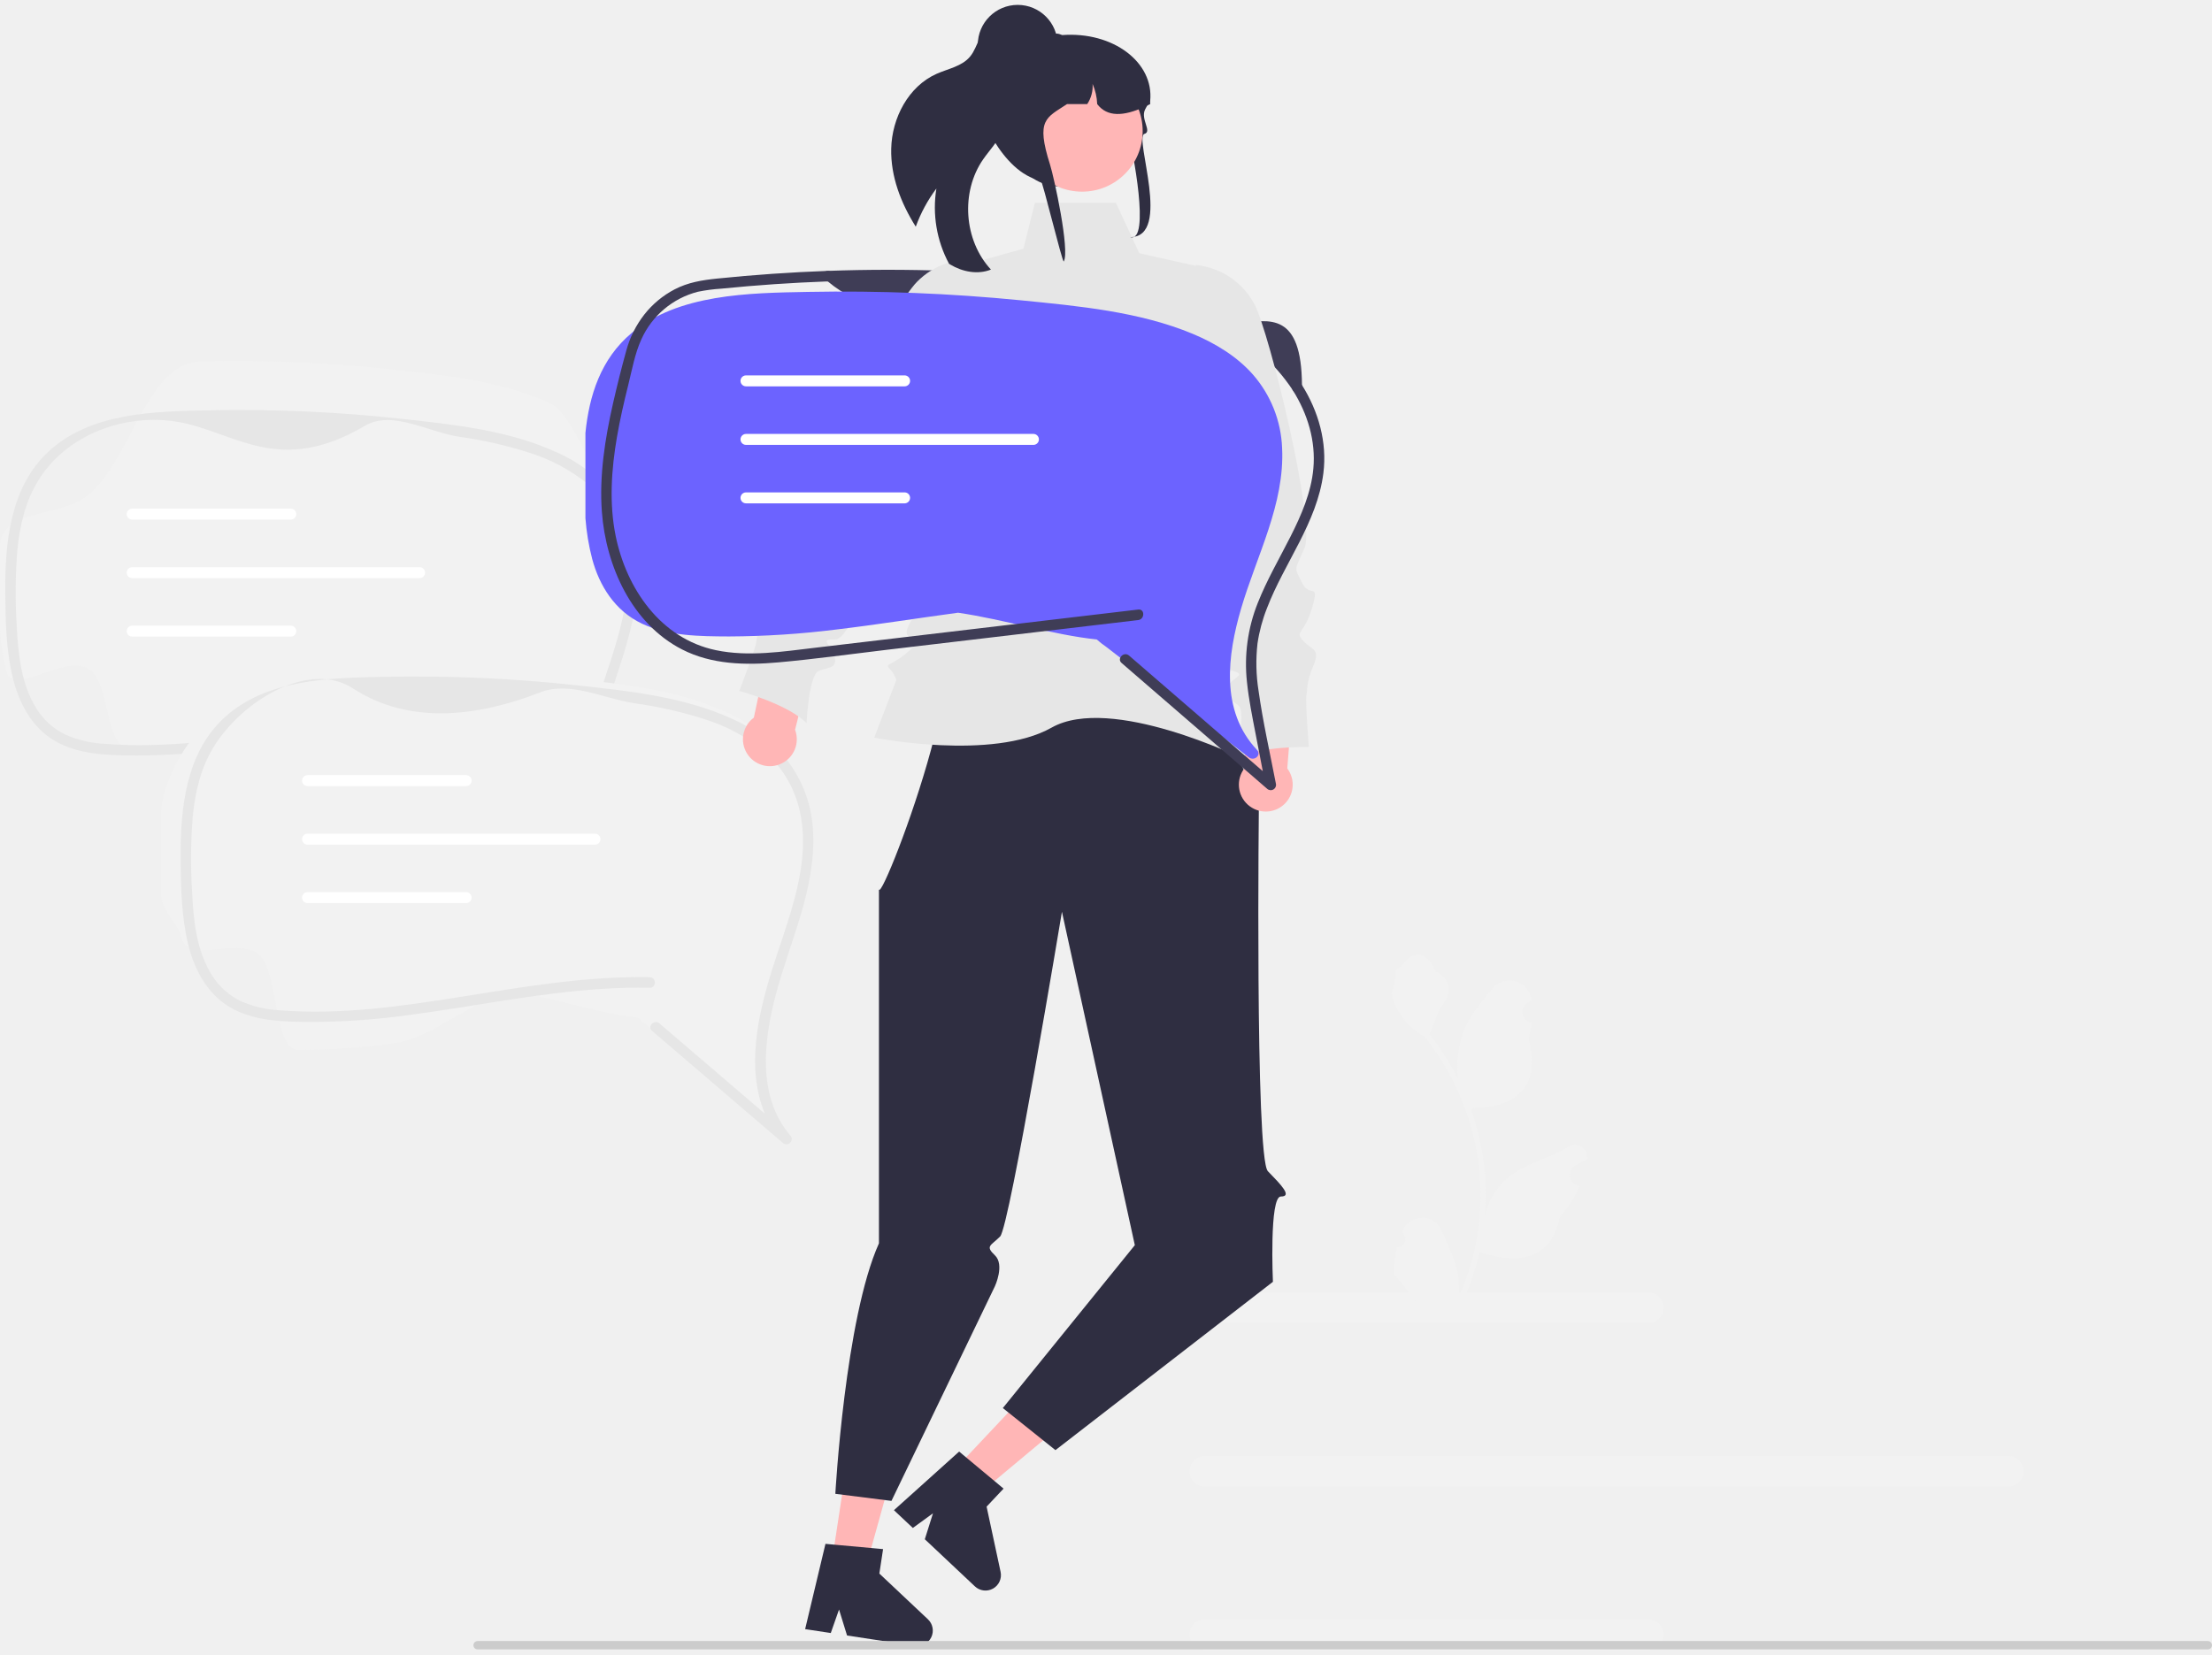
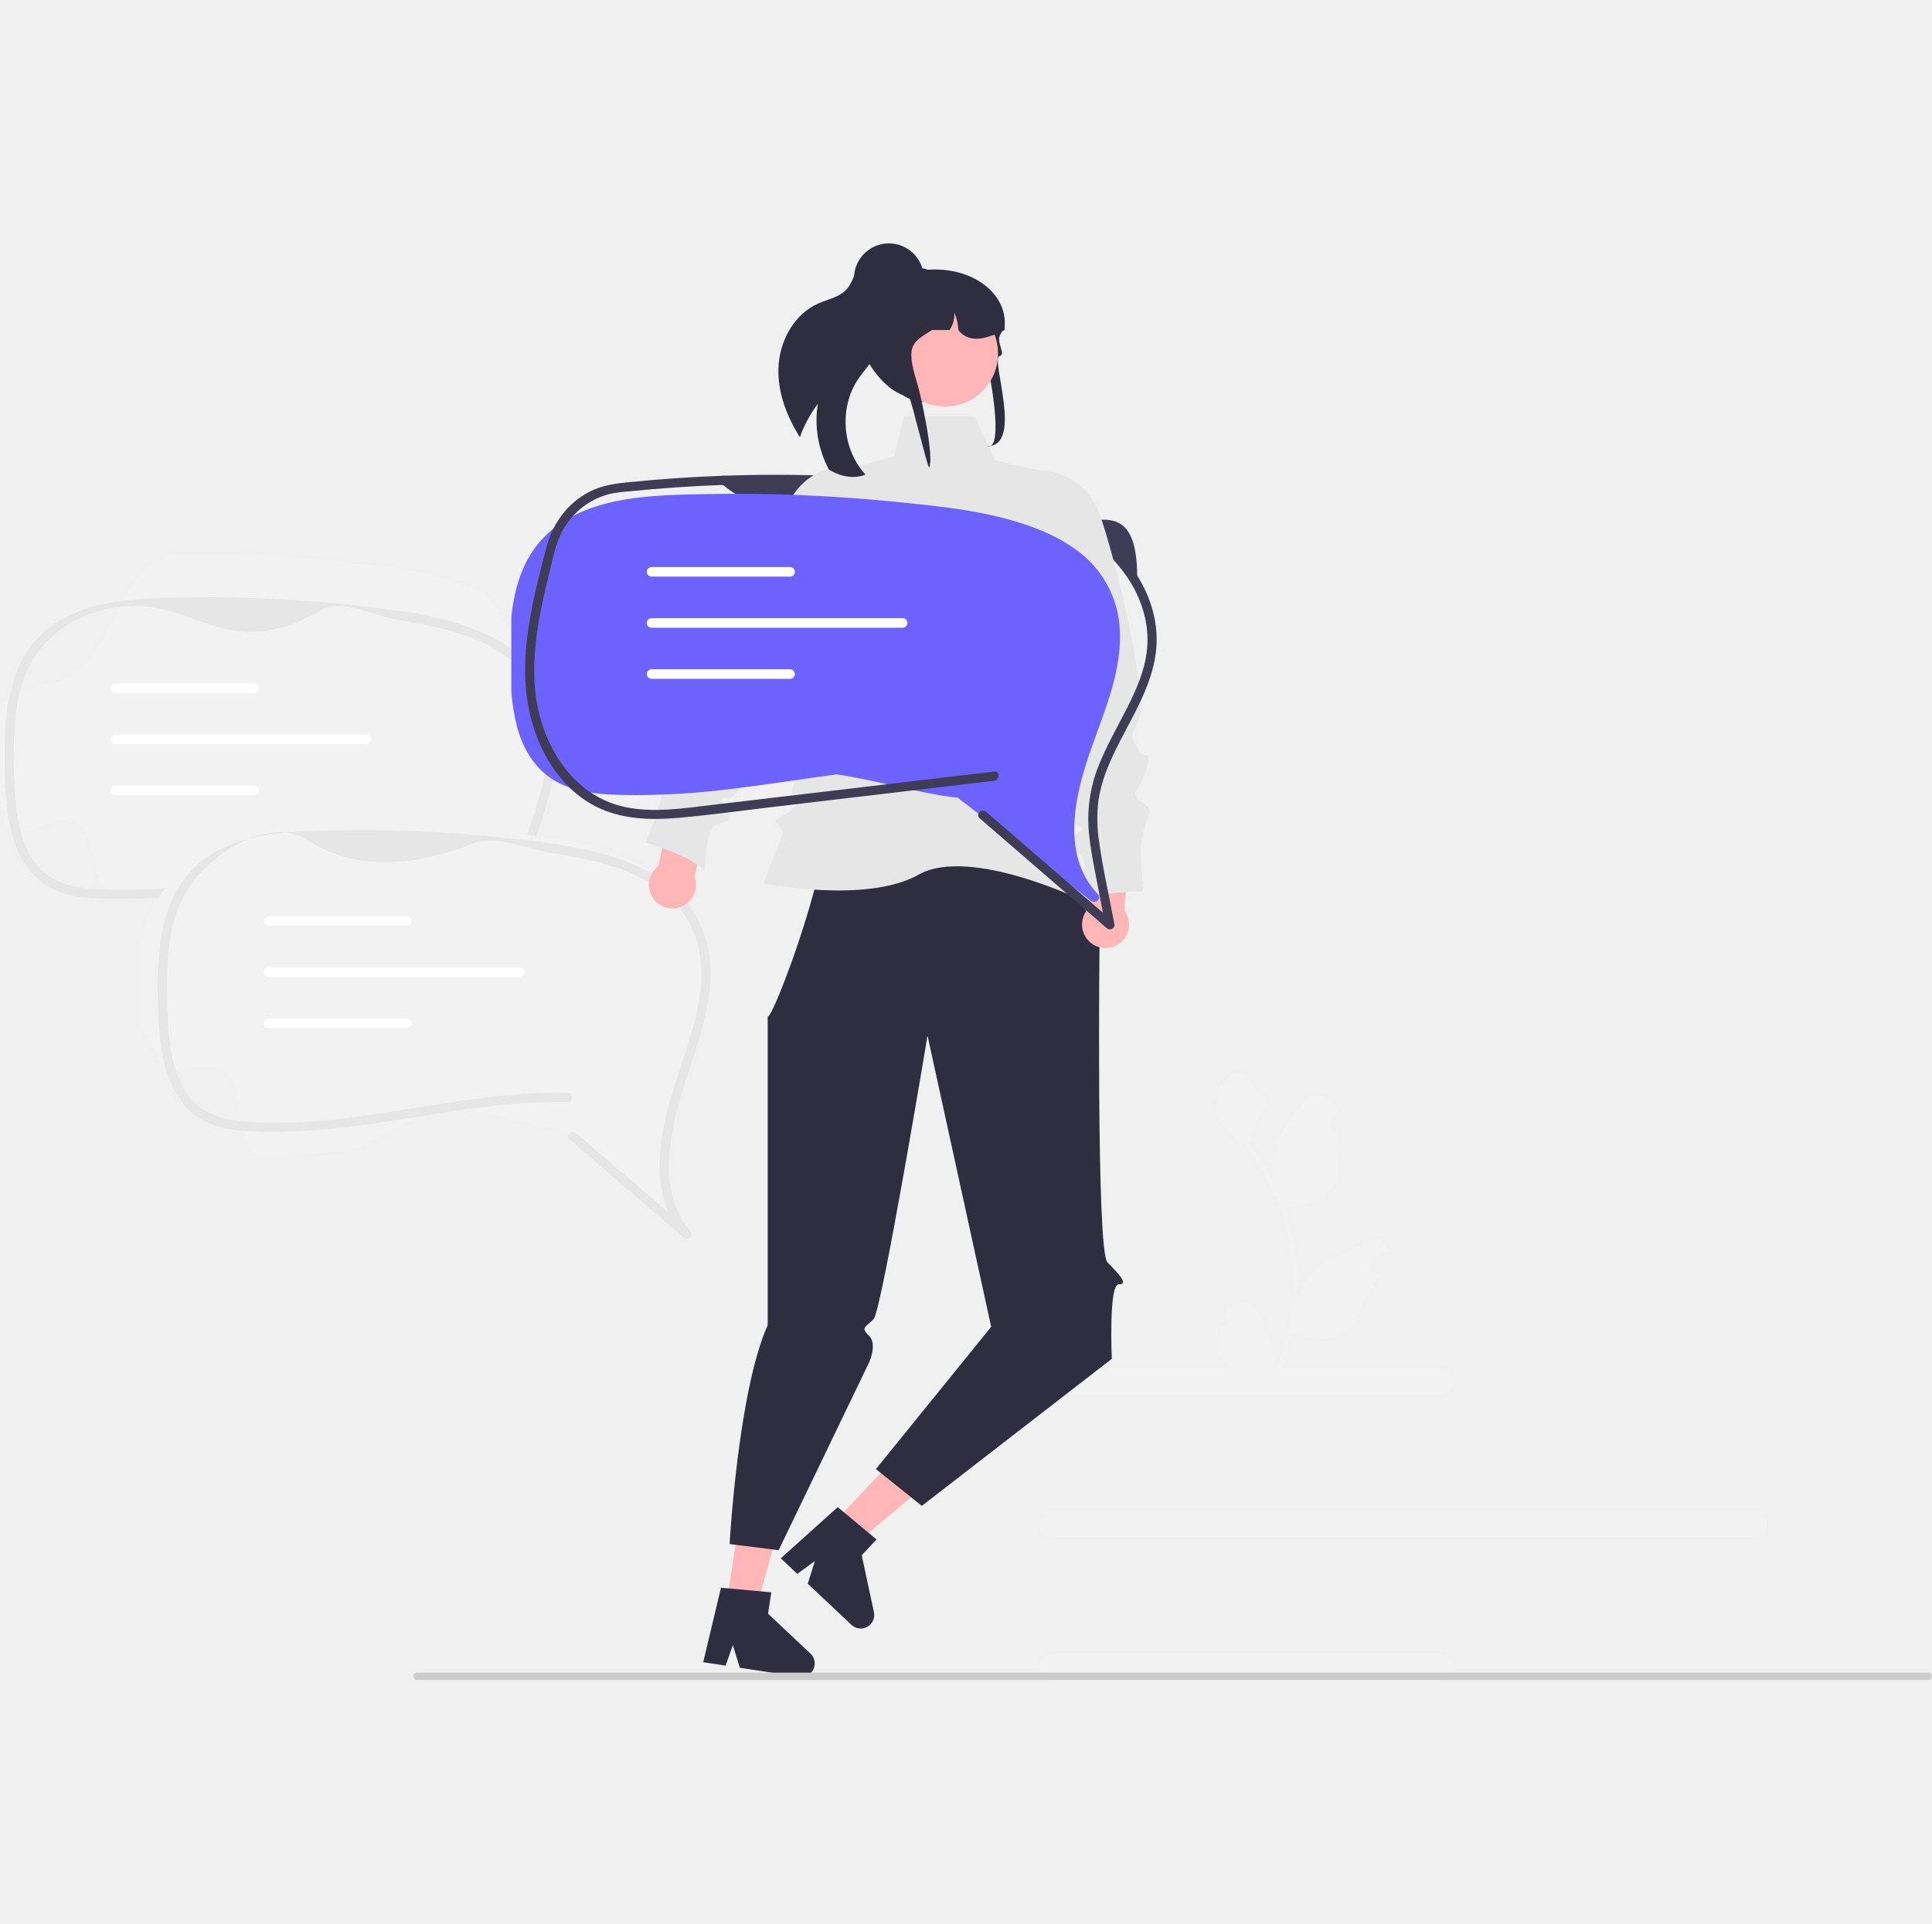
- <svg xmlns="http://www.w3.org/2000/svg" data-name="Layer 1" width="200.644" height="150.151" viewBox="0 0 630.644 469.151">
+ <svg xmlns="http://www.w3.org/2000/svg" data-name="Layer 1" width="120.644" height="120.151" viewBox="0 0 630.644 469.151">
  <path d="M520.672,294.28c18.554,15.527,39.239,2.527,59.064,1.534,9.194-.461,18.369,1.756,27.43,3.41,8.6,1.569,17.169,3.852,25.032,7.745a52.167,52.167,0,0,1,21.083,18.384c1.037,1.621,2.602.424,2.59-1.514-.125-20.582-9.024-18.916-18.315-17.398-8.833,1.443-16.342-7.323-25.059-9.209a244.689,244.689,0,0,0-27.61-3.935q-15.076-1.497-30.227-2.031-16.988-.599-33.988.014c-1.925.068-1.934,3.069,0,3Z" transform="translate(-284.678 -215.4245)" fill="#3f3d56" />
  <path d="M458.088,459.86a1.5,1.5,0,0,1-2.12,2.12q-18.39-15.765-36.78-31.51a.177.177,0,0,0-.05-.04,22.653,22.653,0,0,1-2.41-2.09c-11.41-1.33-23.95-5.73-35.83-7.64-10.49,1.56-20.95,3.42-31.47,4.8a208.189,208.189,0,0,1-27.66,1.98c-7.53-.04-5.351-19.344-12.181-22.904-7.1-3.7-21.339,8.274-23.159.794a72.31,72.31,0,0,1-1.75-11.65v-24.39c.97-10.62,17.879-7.344,25.909-14.754,12.05-11.12,16.141-37.206,31.561-37.516a424.938,424.938,0,0,1,55.03,2.41c14.9,1.64,30.57,3.23,44.35,9.58,5.91,2.73,11.48,18.52,15.55,23.65a35.908,35.908,0,0,1,7.51,20.88c.73,16.09-6.59,30.81-10.6,46C450.508,432.73,448.548,448.67,458.088,459.86Z" transform="translate(-284.678 -215.4245)" fill="#f2f2f2" />
  <path d="M420.581,432.011q18.644,15.981,37.294,31.955a1.501,1.501,0,0,0,2.121-2.121c-9.539-11.182-7.579-27.122-4.102-40.279,4.015-15.191,11.335-29.906,10.602-45.992a35.853,35.853,0,0,0-7.512-20.883,42.1,42.1,0,0,0-15.546-11.648c-13.779-6.35-29.446-7.947-44.353-9.583a424.614,424.614,0,0,0-55.023-2.413c-15.425.317-33.468.599-45.517,11.722-10.973,10.13-12.472,26.06-12.366,40.125.061,8.149.218,16.518,2.155,24.471,1.821,7.476,5.77,14.757,12.872,18.456,6.831,3.558,14.947,3.613,22.47,3.65a205.776,205.776,0,0,0,27.659-1.985c18.342-2.399,36.509-6.275,54.999-7.446,4.525-.287,9.063-.414,13.597-.319,1.931.04,1.931-2.96,0-3-17.979-.376-35.772,2.712-53.462,5.523-17.11,2.72-34.6,5.283-51.967,3.907a31.574,31.574,0,0,1-11.049-2.556,19.937,19.937,0,0,1-8.25-7.283c-4.521-7.041-5.378-15.861-5.768-24.076a148.66,148.66,0,0,1,.197-21.341c.666-6.884,2.271-13.866,5.937-19.809,8.361-13.556,25.267-19.197,39.695-16.762,16.247,2.742,28.675,15.729,53.468,1.135,7.782-4.581,17.981,1.794,26.911,3.141a118.045,118.045,0,0,1,19.676,4.453,50.205,50.205,0,0,1,16.95,9.009A31.543,31.543,0,0,1,462.677,369.253c3.443,15.457-3.382,30.886-7.892,45.351-4.02,12.894-7.45,28.038-2.037,41.048a31.241,31.241,0,0,0,5.127,8.315l2.121-2.121q-18.644-15.981-37.294-31.955c-1.459-1.25-3.59.862-2.121,2.121Z" transform="translate(-284.678 -215.4245)" fill="#e6e6e6" />
  <path d="M367.618,362.212H322.398a1.565,1.565,0,1,1,0-3.129h45.221a1.565,1.565,0,0,1,0,3.129Z" transform="translate(-284.678 -215.4245)" fill="#fff" />
  <path d="M367.618,395.576H322.398a1.565,1.565,0,1,1,0-3.129h45.221a1.565,1.565,0,0,1,0,3.129Z" transform="translate(-284.678 -215.4245)" fill="#fff" />
  <path d="M404.345,378.905H322.398a1.565,1.565,0,1,1,0-3.129h81.947a1.565,1.565,0,0,1,0,3.129Z" transform="translate(-284.678 -215.4245)" fill="#fff" />
  <path d="M508.088,535.86a1.5,1.5,0,0,1-2.12,2.12q-18.39-15.765-36.78-31.51a.177.177,0,0,0-.05-.04,22.653,22.653,0,0,1-2.41-2.09c-11.41-1.33-23.95-5.73-35.83-7.64-10.49,1.56-22.95,13.42-33.47,14.8a208.189,208.189,0,0,1-27.66,1.98c-7.53-.04-5.351-24.344-12.181-27.904-7.1-3.7-19.339,3.274-21.159-4.206-.93-3.81-5.522-7.72-5.822-11.65v-24.39c.97-10.62,8.002-21.14,16.032-28.55,12.05-11.12,30.09-11.41,45.51-11.72a424.938,424.938,0,0,1,55.03,2.41c14.9,1.64,30.57,3.23,44.35,9.58a42.181,42.181,0,0,1,15.55,11.65,35.908,35.908,0,0,1,7.51,20.88c.73,16.09-6.59,30.81-10.6,46C500.508,508.73,498.548,524.67,508.088,535.86Z" transform="translate(-284.678 -215.4245)" fill="#f2f2f2" />
  <path d="M470.581,508.011q18.644,15.981,37.294,31.955a1.501,1.501,0,0,0,2.121-2.121c-9.539-11.182-7.579-27.122-4.102-40.279,4.015-15.191,11.335-29.906,10.602-45.992a35.853,35.853,0,0,0-7.512-20.883,42.1,42.1,0,0,0-15.546-11.648c-13.779-6.35-29.446-7.947-44.353-9.583a424.614,424.614,0,0,0-55.023-2.413c-15.425.317-33.468.599-45.517,11.722-10.973,10.13-12.472,26.06-12.366,40.125.061,8.149.218,16.518,2.155,24.471,1.821,7.476,5.77,14.757,12.872,18.456,6.831,3.558,14.947,3.613,22.47,3.65a205.776,205.776,0,0,0,27.659-1.985c18.342-2.399,36.509-6.275,54.999-7.446,4.525-.287,9.063-.414,13.597-.319,1.931.04,1.931-2.96,0-3-17.979-.376-35.772,2.712-53.462,5.523-17.11,2.72-34.6,5.283-51.967,3.907a31.574,31.574,0,0,1-11.049-2.556,19.937,19.937,0,0,1-8.25-7.283c-4.521-7.041-5.378-15.861-5.768-24.076a148.66,148.66,0,0,1,.197-21.341c.666-6.884,2.271-13.866,5.937-19.809,8.361-13.556,27.424-24.732,39.695-16.762,14.02,9.106,31.951,9.5,53.468,1.135,8.417-3.272,17.981,1.794,26.911,3.141a118.045,118.045,0,0,1,19.676,4.453,50.205,50.205,0,0,1,16.95,9.009A31.543,31.543,0,0,1,512.677,445.253c3.443,15.457-3.382,30.886-7.892,45.351-4.02,12.894-7.45,28.038-2.037,41.048a31.241,31.241,0,0,0,5.127,8.315l2.121-2.121q-18.644-15.981-37.294-31.955c-1.459-1.25-3.59.862-2.121,2.121Z" transform="translate(-284.678 -215.4245)" fill="#e6e6e6" />
  <path d="M417.618,438.212H372.398a1.565,1.565,0,1,1,0-3.129h45.221a1.565,1.565,0,0,1,0,3.129Z" transform="translate(-284.678 -215.4245)" fill="#fff" />
  <path d="M417.618,471.576H372.398a1.565,1.565,0,1,1,0-3.129h45.221a1.565,1.565,0,0,1,0,3.129Z" transform="translate(-284.678 -215.4245)" fill="#fff" />
  <path d="M454.345,454.905H372.398a1.565,1.565,0,1,1,0-3.129h81.947a1.565,1.565,0,0,1,0,3.129Z" transform="translate(-284.678 -215.4245)" fill="#fff" />
  <path d="M754.579,591.337H628.206a4.372,4.372,0,1,1,0-8.745H754.579a4.372,4.372,0,0,1,0,8.745Z" transform="translate(-284.678 -215.4245)" fill="#f2f2f2" />
  <path d="M754.579,684.576H628.206a4.372,4.372,0,1,1,0-8.745H754.579a4.372,4.372,0,0,1,0,8.745Z" transform="translate(-284.678 -215.4245)" fill="#f2f2f2" />
  <path d="M857.215,637.987H628.206a4.372,4.372,0,1,1,0-8.745H857.215a4.372,4.372,0,0,1,0,8.745Z" transform="translate(-284.678 -215.4245)" fill="#f2f2f2" />
  <polygon points="272.199 417.653 279.379 424.41 309.439 399.318 298.843 389.345 272.199 417.653" fill="#ffb6b6" />
  <path d="M569.949,662.296l-3.99-18.603,4.835-5.137-2.603-2.178-8.082-6.735-1.977-1.656-18.591,16.721,5.389,5.066,5.745-4.179-2.331,7.397,14.273,13.436a4.408,4.408,0,0,0,7.332-4.133Z" transform="translate(-284.678 -215.4245)" fill="#2f2e41" />
  <polygon points="237.201 443.782 246.948 445.264 257.428 407.535 243.043 405.349 237.201 443.782" fill="#ffb6b6" />
  <path d="M549.237,675.824l-13.853-13.042,1.06-6.975-3.379-.313-10.477-.95-2.568-.239-5.798,24.323,7.313,1.107,2.353-6.703,2.285,7.412,19.379,2.947a4.408,4.408,0,0,0,3.685-7.566Z" transform="translate(-284.678 -215.4245)" fill="#2f2e41" />
  <path d="M615.649,391.189l27.953,50.064s-1.166,102.965,2.549,106.784,7.078,7.244,3.715,7.213-2.278,24.327-2.278,24.327l-62,48-15-12,37.631-46.449-20.782-95.077s-14.93,89.913-17.621,92.604-4.314,2.672-1.484,5.372,0,8.808,0,8.808l-29.498,61.221-16-2.018s2.774-49.979,12.433-71.435V467.208c-.728,8.693,33.303-79.296,12.493-72.692C554.342,392.427,615.649,391.189,615.649,391.189Z" transform="translate(-284.678 -215.4245)" fill="#2f2e41" />
  <path d="M602.826,271.88H579.717l-3.272,13.087L558.678,289.88s-8.788,58.28-1.407,62.981,2.234,19.406,2.234,19.406-18.381,19.851-16.175,22.792,6.681-1.534,1.502,3.644-8.119,4.443-6.649,5.914a9.369,9.369,0,0,1,2.069,3.265l-6.342,16.513s33.682,6.691,50.593-2.867,54.408,8.823,54.408,8.823-1.929-9.651-3.538-11.075-5.36,2.177-2.75-2.565,4.817-2.536,2.611-4.741-11.764-31.615-11.764-31.615-7.352-16.175.735-22.792,11.167-28.321,11.167-28.321l-9.695-39.361-16.177-3.636Z" transform="translate(-284.678 -215.4245)" fill="#e6e6e6" />
  <path d="M511.351,422.146l5.55-22.246-12.266-4.944-5.031,23.729a7.675,7.675,0,1,0,11.747,3.461Z" transform="translate(-284.678 -215.4245)" fill="#ffb6b6" />
  <path d="M565.263,288.393l-.366-.063a21.259,21.259,0,0,0-18.854,6.144c-6.283,6.464-34.329,54.535-33.32,62.569.941,7.492,1.304,5.826-2.122,9.651s-4.73-2-4.783,5.964,2.99,7.895-.244,9.843-5.373.591-4.783,5.964-.314,6.799-.505,8.677-4.835,13.929-4.835,13.929,13.668,3.67,19.18,9.166c0,0,.627-13.599,3.409-14.833s5.373-.591,4.591-4.086-4.799-5.043.122-4.921,12.523-26.049,12.523-26.049l32.869-59.969Z" transform="translate(-284.678 -215.4245)" fill="#e6e6e6" />
  <path d="M639.439,433.166l.987-22.907,13.164-1.262-1.906,24.181a7.675,7.675,0,1,1-12.246-.013Z" transform="translate(-284.678 -215.4245)" fill="#ffb6b6" />
  <path d="M625.678,289.615l.369.043a21.259,21.259,0,0,1,16.337,11.24c4.191,7.98,17.451,62.032,14.205,69.45-3.028,6.918-2.903,5.217-.702,9.857s5.103-.576,2.895,7.076-5.107,6.723-2.558,9.508,4.985,2.091,2.895,7.076-1.628,6.609-1.977,8.464.686,14.728.686,14.728-14.148-.357-20.992,3.349c0,0,3.256-13.218.938-15.191s-4.985-2.091-3.244-5.221,6.033-3.475,1.279-4.754-4.62-28.531-4.62-28.531L616.678,309.88Z" transform="translate(-284.678 -215.4245)" fill="#e6e6e6" />
  <path d="M538.765,256.44c-.183,7.888,2.764,15.525,6.999,22.234a42.179,42.179,0,0,1,5.879-10.878,33.864,33.864,0,0,0,3.604,21.446,4.54,4.54,0,0,0,.386.247c3.452,2.076,7.828,2.917,11.562,1.418-7.715-8.317-8.697-22.096-2.229-31.424,1.831-2.647,4.2-4.988,5.334-8,1.791-4.806.069-10.098-1.017-15.109-1.016-4.664-1.193-10.214,1.936-13.632a3.288,3.288,0,0,0-3.013-1.387c-1.929.273-3.333,1.949-4.228,3.676-.894,1.727-1.484,3.641-2.731,5.133-2.308,2.792-6.239,3.452-9.551,4.923C543.675,238.659,538.958,247.663,538.765,256.44Z" transform="translate(-284.678 -215.4245)" fill="#2f2e41" />
  <path d="M606.291,251.93c-.458-1.604,2.701,8.203,1.177,8.38-6.944.797-16.477,4.944-21.314,6.879-.218-.025-.436-.051-.647-.082-.519-.057-1.025-.139-1.525-.234-11.262-2.131-15.593-19.431-15.593-19.589,0-.778,1.867-22.138,4.807-22.455a21.674,21.674,0,0,1,2.325-.126h7.297a33.91,33.91,0,0,1,4.58-.664h.013c14.689-1.119,26.272,7.834,25.189,18.729-.006.013-.019.025-.026.038-.314.468-.589.911-.833,1.334-.237.398-.436.778-.609,1.138-1.339,2.782,2.103,6.283-.179,6.936-3.035.869,7.983,29.434-4.031,29.434C612.767,283.309,607.556,256.356,606.291,251.93Z" transform="translate(-284.678 -215.4245)" fill="#2f2e41" />
  <circle cx="308.5" cy="35.99" r="17.276" fill="#ffb6b6" />
  <path d="M612.601,243.71c-.288.152-.57.291-.858.43-.301.145-.602.291-.903.424-5.785,2.624-10.493,2.915-13.351-.854a15.972,15.972,0,0,0-1.313-5.754,9.248,9.248,0,0,1-1.525,5.754H588.898c-5.926,3.933-8.969,4.344-4.856,17.255,1.147,3.598,5.706,24.533,3.913,27.638-.519-.057-6.039-22.988-6.539-23.083-11.262-2.131-18.418-20.685-17.502-21.735a19.344,19.344,0,0,1,2.005-8.606,19.794,19.794,0,0,1,7.521-8.182,34.88,34.88,0,0,1,6.009-2.257c.051-.013.096-.025.147-.038.634-.171,1.281-.329,1.928-.462a35.469,35.469,0,0,1,4.049-.613c.096-.006.192-.013.282-.013a3.051,3.051,0,0,1,1.544.424c.006,0,.006.006.013.006a2.907,2.907,0,0,1,.858.765,2.94,2.94,0,0,1,.628,1.827h6.406q.356,0,.711.019a17.177,17.177,0,0,1,16.56,16.149C612.594,243.109,612.601,243.406,612.601,243.71Z" transform="translate(-284.678 -215.4245)" fill="#2f2e41" />
  <circle cx="290.15" cy="11.381" r="11.381" fill="#2f2e41" />
  <path d="M682.973,569.718a2.269,2.269,0,0,0,1.645-3.933l-.155-.618q.031-.074.062-.148a6.094,6.094,0,0,1,11.241.042c1.839,4.428,4.179,8.864,4.756,13.546a18.029,18.029,0,0,1-.316,6.2,72.281,72.281,0,0,0,6.575-30.021,69.766,69.766,0,0,0-.433-7.783q-.358-3.178-.995-6.31A73.119,73.119,0,0,0,690.852,509.703a19.459,19.459,0,0,1-8.093-8.397,14.843,14.843,0,0,1-1.35-4.056c.394.052,1.486-5.949,1.188-6.317.549-.833,1.532-1.247,2.131-2.06,2.982-4.043,7.091-3.337,9.236,2.157,4.582,2.313,4.627,6.148,1.815,9.837-1.789,2.347-2.035,5.522-3.604,8.035.162.207.329.407.491.614a73.592,73.592,0,0,1,7.681,12.169,30.592,30.592,0,0,1,1.826-14.21c1.748-4.217,5.025-7.769,7.91-11.415a6.279,6.279,0,0,1,11.184,3.083q.009.081.017.161-.643.363-1.259.77a3.078,3.078,0,0,0,1.241,5.602l.063.01a30.628,30.628,0,0,1-.807,4.579c3.702,14.316-4.29,19.53-15.701,19.764-.252.129-.497.258-.749.381a75.115,75.115,0,0,1,4.043,19.028,71.245,71.245,0,0,1-.052,11.503l.019-.136a18.826,18.826,0,0,1,6.427-10.87c4.946-4.063,11.933-5.559,17.268-8.824a3.533,3.533,0,0,1,5.411,3.437l-.022.143a20.675,20.675,0,0,0-2.319,1.117q-.643.363-1.259.77a3.078,3.078,0,0,0,1.241,5.602l.063.01c.045.006.084.013.129.019a30.655,30.655,0,0,1-5.639,8.829c-2.315,12.497-12.256,13.683-22.89,10.044h-.006a75.092,75.092,0,0,1-5.044,14.726H683.424c-.065-.2-.123-.407-.181-.607a20.475,20.475,0,0,0,4.986-.297c-1.337-1.641-2.674-3.294-4.011-4.935a1.119,1.119,0,0,1-.084-.097c-.678-.84-1.363-1.673-2.041-2.512l-0-.001a29.99,29.99,0,0,1,.879-7.64Z" transform="translate(-284.678 -215.4245)" fill="#f2f2f2" />
  <path d="M419.652,683.216a1.186,1.186,0,0,0,1.19,1.19h493.29a1.19,1.19,0,0,0,0-2.38H420.842A1.187,1.187,0,0,0,419.652,683.216Z" transform="translate(-284.678 -215.4245)" fill="#ccc" />
  <path d="M643.029,427.864c1.391,1.468-.718,3.375-2.34,2.117Q620.386,414.241,600.084,398.521a.194.194,0,0,0-.055-.04,24.483,24.483,0,0,1-2.661-2.087c-12.596-1.328-26.441-5.721-39.556-7.628-11.581,1.558-23.128,3.415-34.742,4.792a253.736,253.736,0,0,1-30.536,1.977c-8.313-.04-17.266-.09-24.807-3.644-7.838-3.694-12.199-10.963-14.208-18.431a65.796,65.796,0,0,1-1.932-11.631V337.478c1.071-10.603,4.339-21.106,13.204-28.505,13.303-11.102,33.219-11.392,50.242-11.701a518.366,518.366,0,0,1,60.752,2.406c16.449,1.637,33.749,3.225,48.962,9.565,6.525,2.726,12.674,6.51,17.167,11.631a33.802,33.802,0,0,1,8.291,20.847c.806,16.064-7.275,30.761-11.702,45.927C634.661,400.778,632.497,416.692,643.029,427.864Z" transform="translate(-284.678 -215.4245)" fill="#6c63ff" />
  <path d="M542.618,324.212H497.398a1.565,1.565,0,1,1,0-3.129h45.221a1.565,1.565,0,0,1,0,3.129Z" transform="translate(-284.678 -215.4245)" fill="#fff" />
  <path d="M542.618,357.576H497.398a1.565,1.565,0,1,1,0-3.129h45.221a1.565,1.565,0,0,1,0,3.129Z" transform="translate(-284.678 -215.4245)" fill="#fff" />
  <path d="M579.345,340.905H497.398a1.565,1.565,0,1,1,0-3.129h81.947a1.565,1.565,0,0,1,0,3.129Z" transform="translate(-284.678 -215.4245)" fill="#fff" />
  <path d="M653.28,325.354c4.192,6.688,6.562,14.386,5.837,22.32-.626,6.846-3.435,13.285-6.505,19.353-3.182,6.288-6.744,12.394-9.346,18.959a47.058,47.058,0,0,0-3.074,22.563c.514,4.973,1.518,9.878,2.463,14.782l2.886,14.97,2.507-1.459L606.57,400.983c-1.454-1.257-3.585.856-2.121,2.121l41.478,35.858a1.513,1.513,0,0,0,2.507-1.459c-1.695-8.796-3.698-17.596-4.94-26.469a49.833,49.833,0,0,1-.298-13.527,45.124,45.124,0,0,1,2.688-10.017c4.975-12.999,14.293-24.371,16.089-38.504,1.125-8.855-1.406-17.655-6.101-25.146-1.023-1.632-3.62-.128-2.59,1.514Z" transform="translate(-284.678 -215.4245)" fill="#3f3d56" />
  <path d="M609.192,387.859l-61.342,7.257-30.671,3.628c-9.344,1.105-19.082,2.657-28.418.701-15.719-3.293-25.478-17.536-28.549-32.546-1.901-9.292-1.228-19.013.371-28.296.852-4.949,1.977-9.846,3.193-14.717,1.083-4.341,1.892-9.015,3.764-13.101a24.262,24.262,0,0,1,16.099-13.551,47.922,47.922,0,0,1,6.683-.885q3.784-.38,7.574-.699,7.58-.639,15.177-1.034,3.798-.198,7.599-.335c1.925-.07,1.934-3.071,0-3q-15.817.579-31.571,2.193c-4.279.441-8.235,1.078-12.098,3.082a26.745,26.745,0,0,0-8.602,7.134,28.95,28.95,0,0,0-5.157,10.292c-1.38,4.971-2.633,9.991-3.776,15.022-2.304,10.14-3.96,20.592-3.191,31.017,1.138,15.419,8.52,31.87,22.846,39.21,8.46,4.335,18.114,4.529,27.384,3.701,10.338-.923,20.647-2.367,30.954-3.587l63.816-7.55,7.915-.936c1.894-.224,1.917-3.227,0-3Z" transform="translate(-284.678 -215.4245)" fill="#3f3d56" />
</svg>
